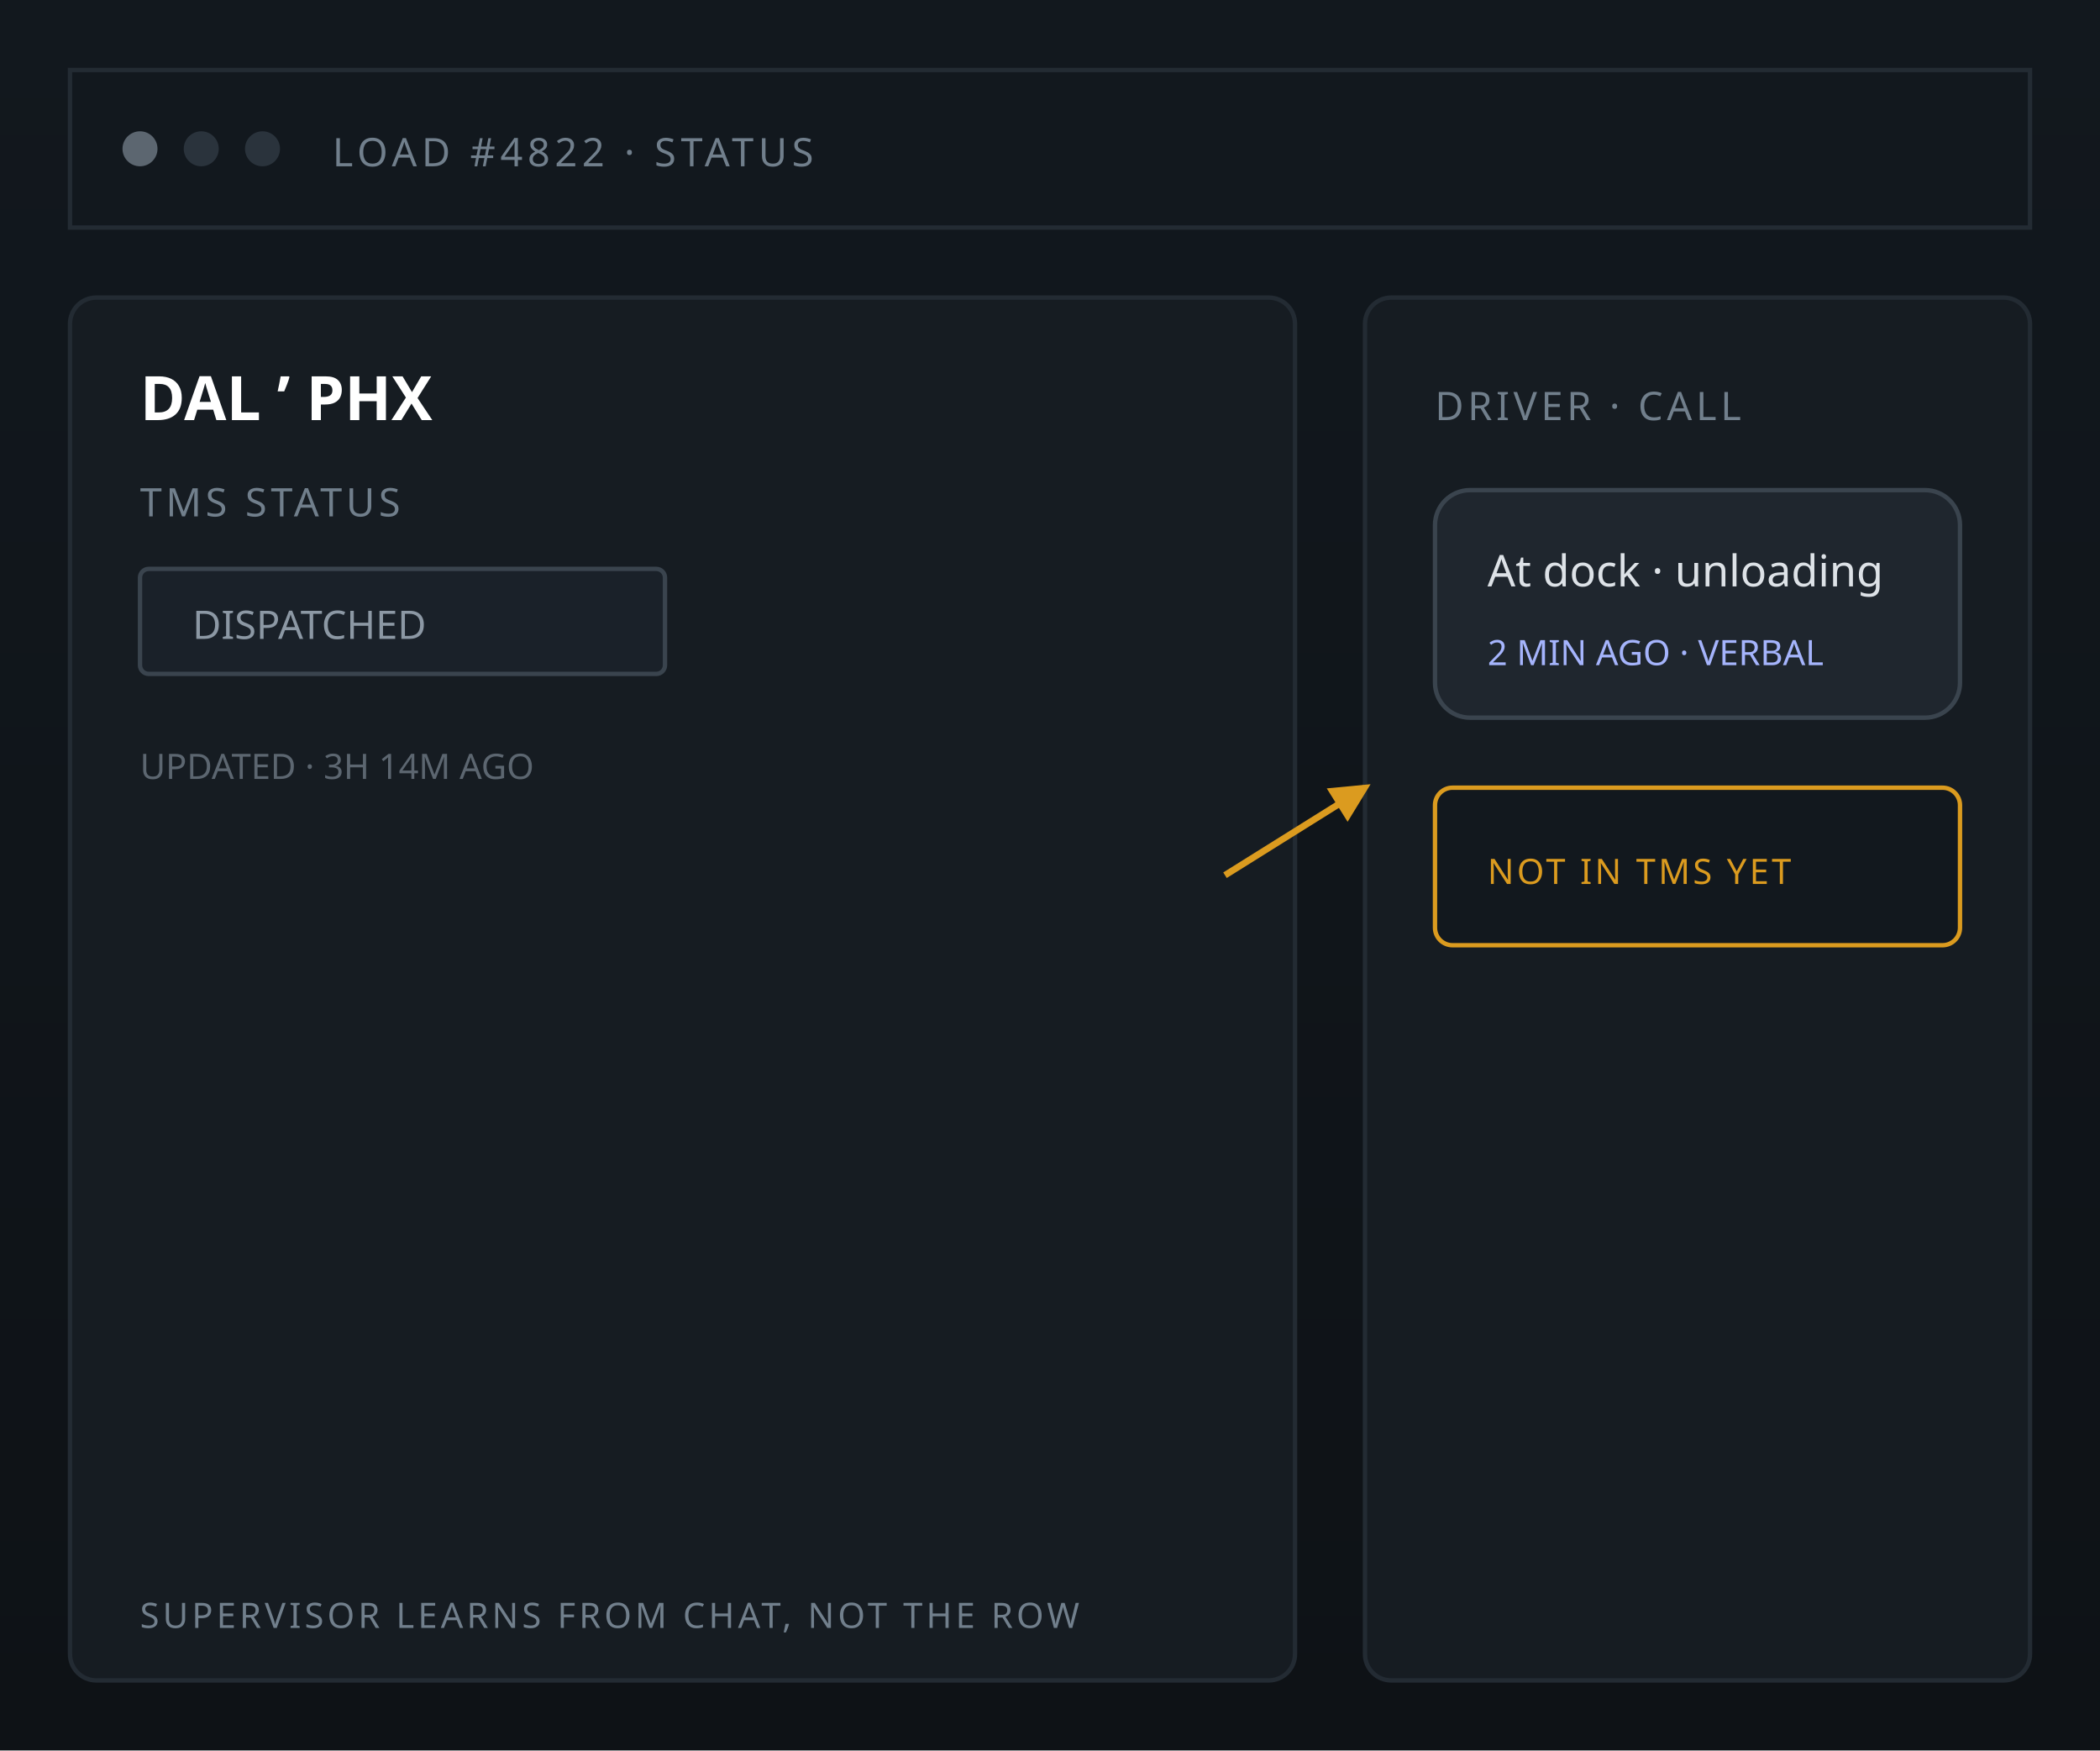
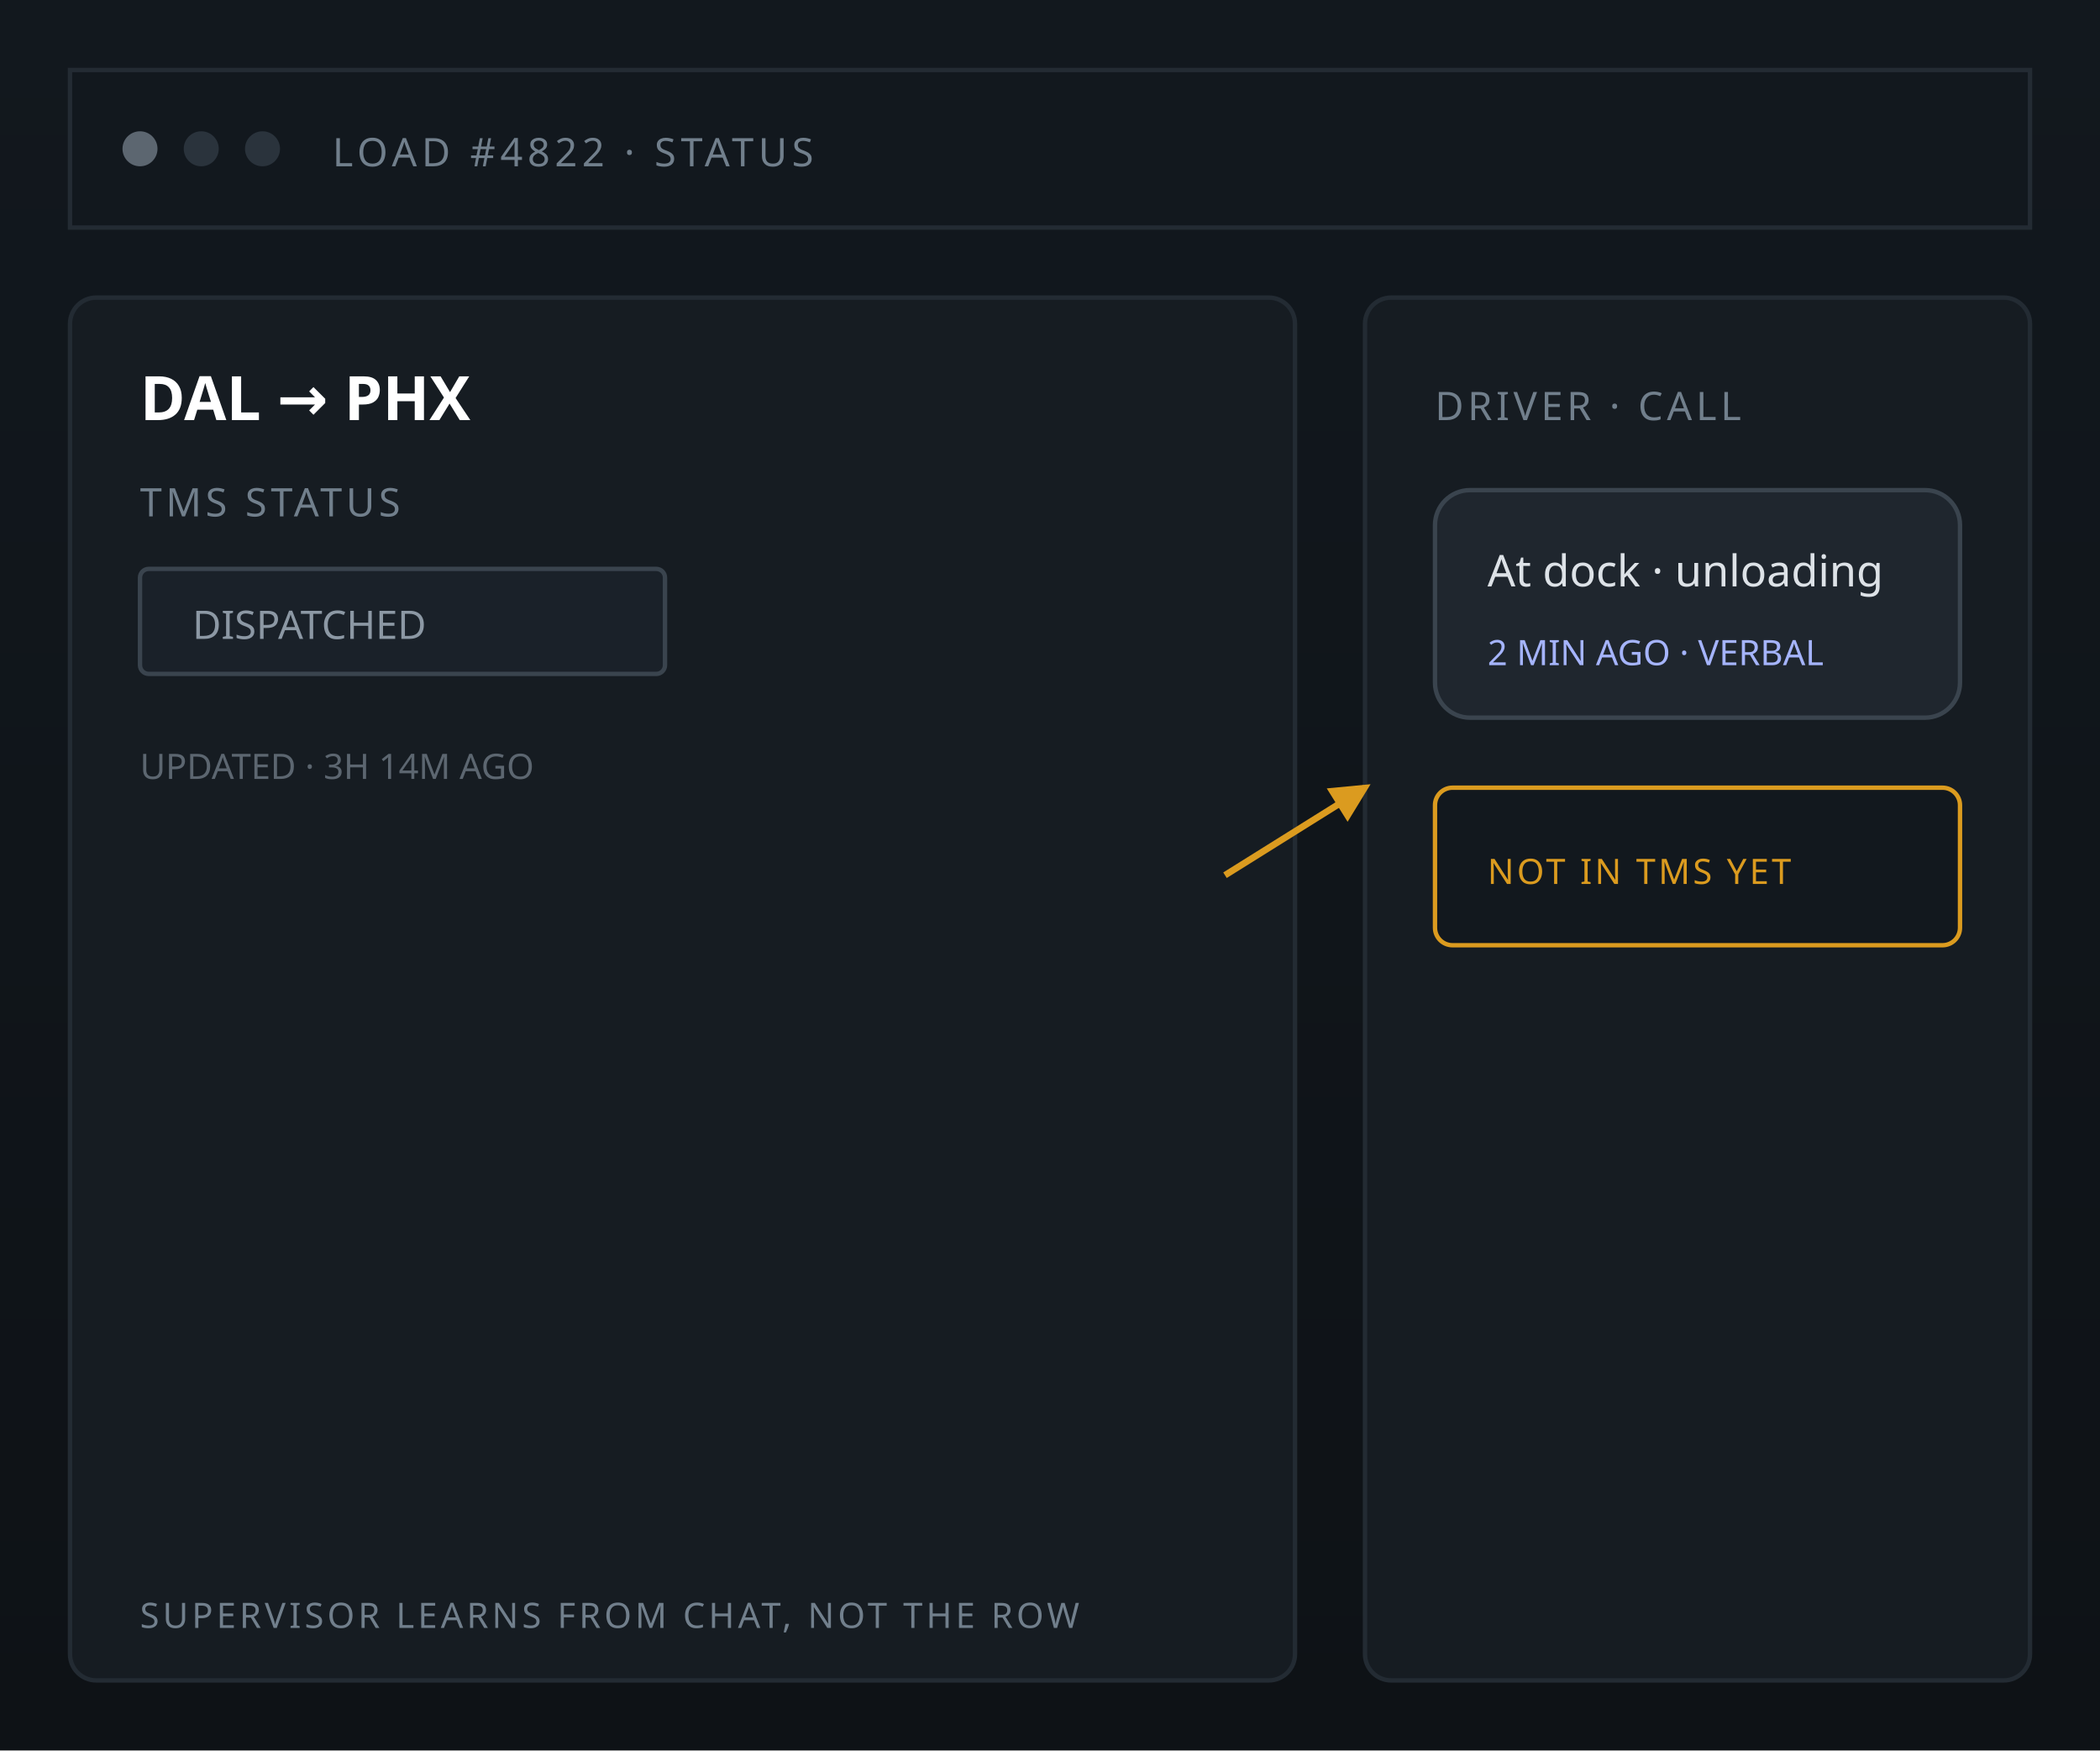
<svg xmlns="http://www.w3.org/2000/svg" viewBox="0 0 480 400" width="480" height="400" role="img" aria-label="Driver call update lagging behind TMS load status">
  <defs>
    <linearGradient id="bg2" x1="0" y1="0" x2="0" y2="1">
      <stop offset="0%" stop-color="#12181E" />
      <stop offset="100%" stop-color="#0E1216" />
    </linearGradient>
  </defs>
  <rect width="480" height="400" fill="url(#bg2)" />
  <rect x="16" y="16" width="448" height="36" fill="#12181E" stroke="#232B33" />
  <circle cx="32" cy="34" r="4" fill="#5C6670" />
  <circle cx="46" cy="34" r="4" fill="#2A333C" />
  <circle cx="60" cy="34" r="4" fill="#2A333C" />
  <text x="76" y="38" fill="#717F8C" font-family="Figtree,system-ui,sans-serif" font-size="9" letter-spacing=".12em">LOAD #4822 · STATUS</text>
  <rect x="16" y="68" width="280" height="316" rx="6" fill="#161C22" stroke="#232B33" />
-   <text x="32" y="96" fill="#fff" font-family="Figtree,system-ui,sans-serif" font-size="14" font-weight="700">DAL ’ PHX</text>
+   <text x="32" y="96" fill="#fff" font-family="Figtree,system-ui,sans-serif" font-size="14" font-weight="700">DAL → PHX</text>
  <text x="32" y="118" fill="#717F8C" font-family="Figtree,system-ui,sans-serif" font-size="9" letter-spacing=".1em">TMS STATUS</text>
  <rect x="32" y="130" width="120" height="24" rx="2" fill="#1A2129" stroke="#3A444E" />
  <text x="44" y="146" fill="#8C98A4" font-family="Figtree,system-ui,sans-serif" font-size="9">DISPATCHED</text>
  <text x="32" y="178" fill="#5C6670" font-family="Figtree,system-ui,sans-serif" font-size="8">UPDATED · 3H 14M AGO</text>
  <rect x="312" y="68" width="152" height="316" rx="6" fill="#161C22" stroke="#232B33" />
  <text x="328" y="96" fill="#717F8C" font-family="Figtree,system-ui,sans-serif" font-size="9" letter-spacing=".1em">DRIVER · CALL</text>
  <rect x="328" y="112" width="120" height="52" rx="8" fill="#1F262E" stroke="#3A444E" />
  <text x="340" y="134" fill="#DDE2E7" font-family="Figtree,system-ui,sans-serif" font-size="10">At dock · unloading</text>
  <text x="340" y="152" fill="#A5B4FC" font-family="Figtree,system-ui,sans-serif" font-size="8">2 MIN AGO · VERBAL</text>
  <rect x="328" y="180" width="120" height="36" rx="4" fill="#12181E" stroke="#DB9B1F" />
  <text x="340" y="202" fill="#DB9B1F" font-family="Figtree,system-ui,sans-serif" font-size="8" letter-spacing=".08em">NOT IN TMS YET</text>
  <path d="M280 200 L312 180" stroke="#DB9B1F" stroke-width="1.5" fill="none" marker-end="url(#arrow)" />
  <defs>
    <marker id="arrow" markerWidth="6" markerHeight="6" refX="5" refY="3" orient="auto">
      <path d="M0,0 L6,3 L0,6 Z" fill="#DB9B1F" />
    </marker>
  </defs>
  <text x="32" y="372" fill="#717F8C" font-family="Figtree,system-ui,sans-serif" font-size="8" letter-spacing=".1em">SUPERVISOR LEARNS FROM CHAT, NOT THE ROW</text>
</svg>
